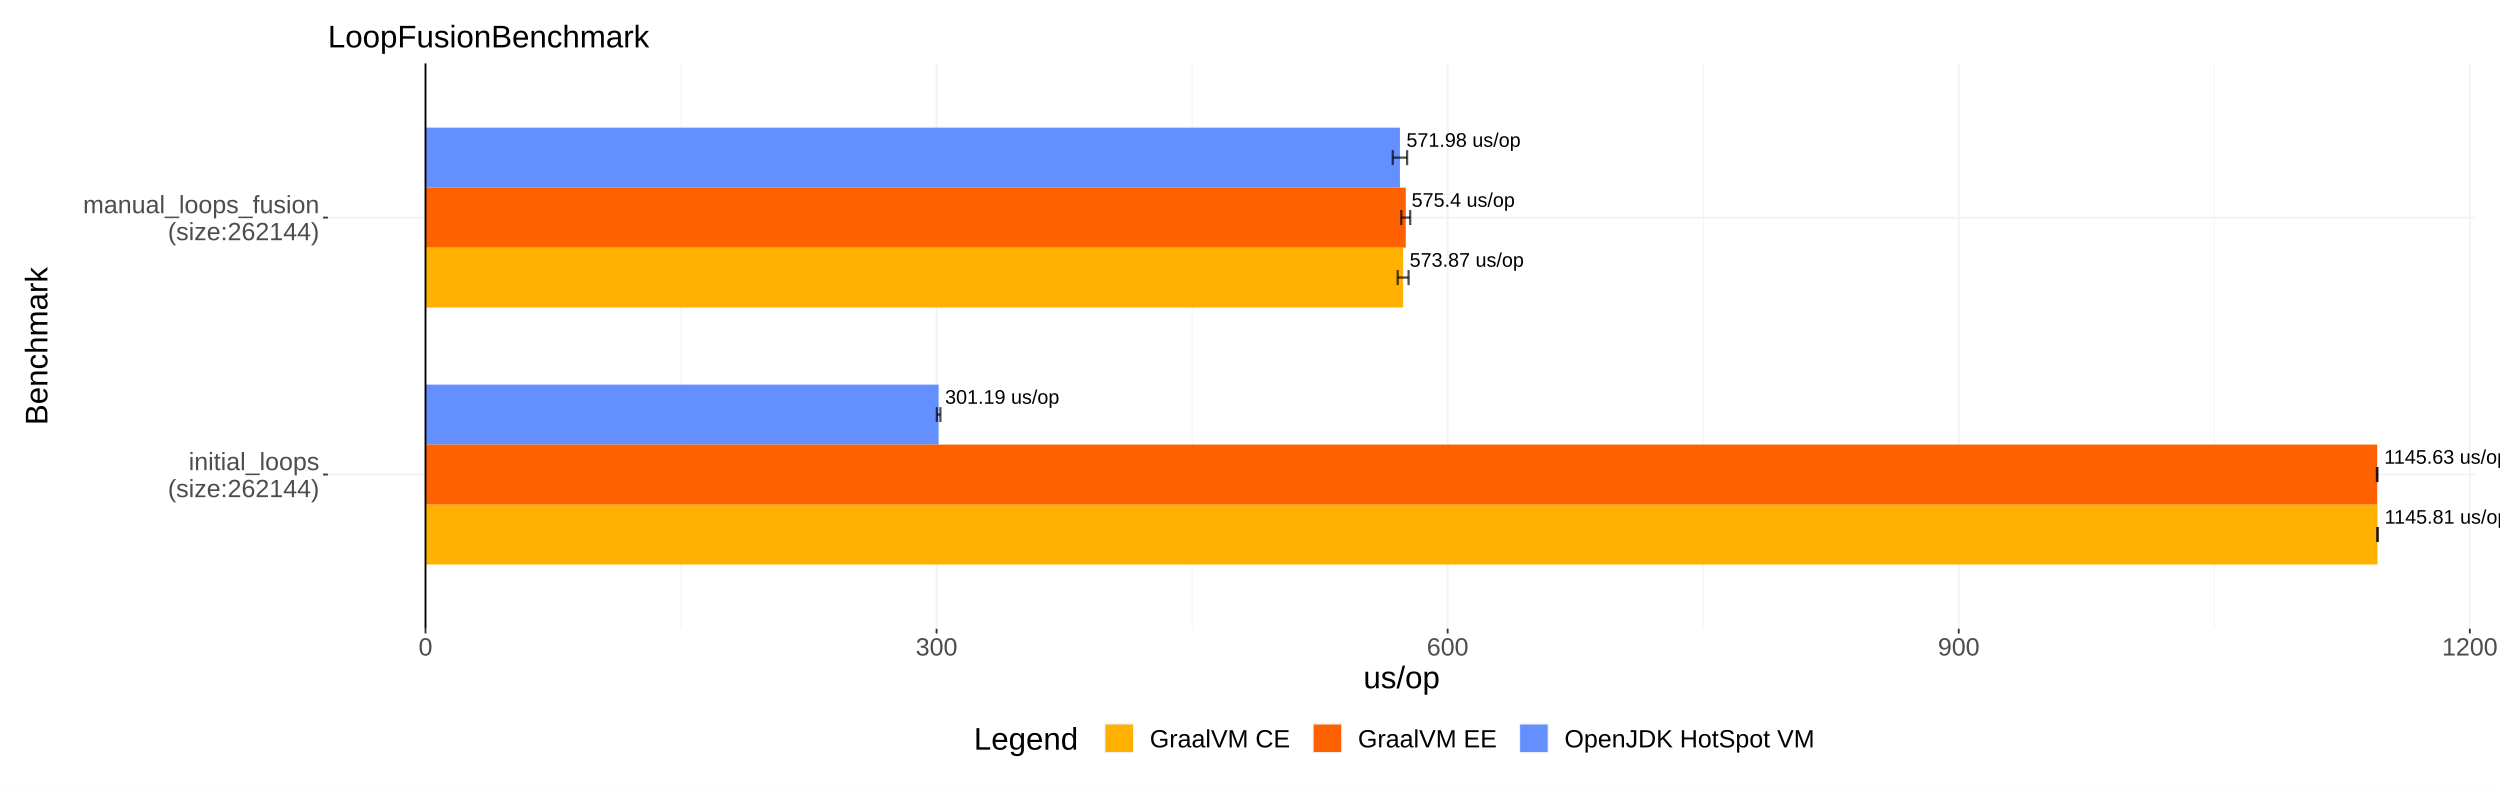
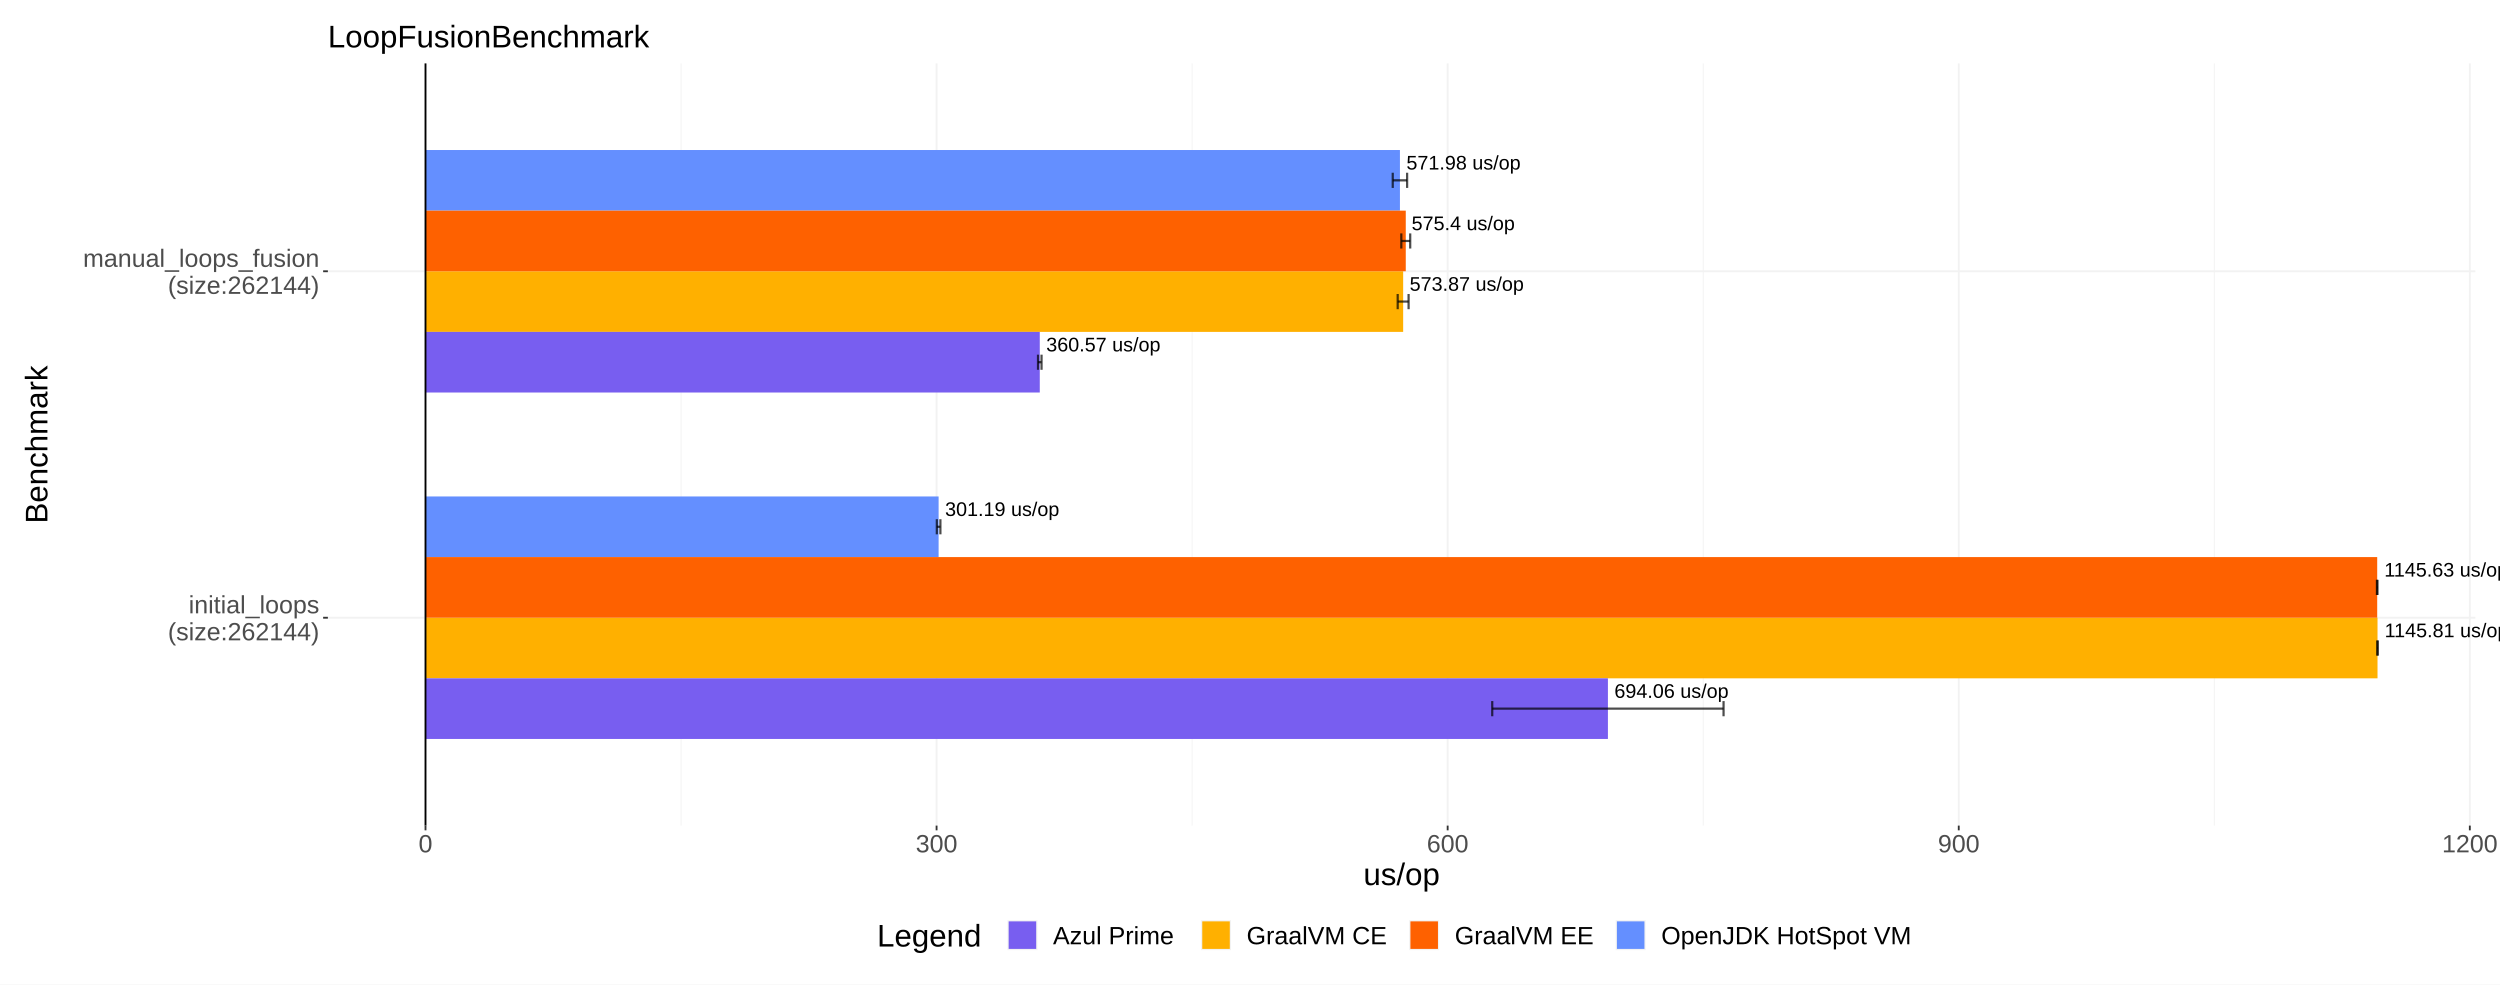
- <svg xmlns="http://www.w3.org/2000/svg" class="svglite" width="1440.00pt" height="453.54pt" viewBox="0 0 1440.00 453.54">
+ <svg xmlns="http://www.w3.org/2000/svg" class="svglite" width="1440.00pt" height="566.93pt" viewBox="0 0 1440.00 566.93">
  <defs>
    <style type="text/css">
    .svglite line, .svglite polyline, .svglite polygon, .svglite path, .svglite rect, .svglite circle {
      fill: none;
      stroke: #000000;
      stroke-linecap: round;
      stroke-linejoin: round;
      stroke-miterlimit: 10.00;
    }
    .svglite text {
      white-space: pre;
    }
  </style>
  </defs>
  <rect width="100%" height="100%" style="stroke: none; fill: #FFFFFF;" />
  <defs>
-     <clipPath id="cpMC4wMHwxNDQwLjAwfDAuMDB8NDUzLjU0">
-       <rect x="0.00" y="0.00" width="1440.00" height="453.54" />
+     <clipPath id="cpMC4wMHwxNDQwLjAwfDAuMDB8NTY2Ljkz">
+       <rect x="0.00" y="0.00" width="1440.00" height="566.93" />
    </clipPath>
  </defs>
-   <g clip-path="url(#cpMC4wMHwxNDQwLjAwfDAuMDB8NDUzLjU0)">
-     <rect x="0.00" y="0.00" width="1440.00" height="453.54" style="stroke-width: 1.07; stroke: #FFFFFF; fill: #FFFFFF;" />
-     <rect x="188.86" y="36.52" width="1236.96" height="325.62" style="stroke-width: 1.07; stroke: none;" />
-     <polyline points="392.28,362.15 392.28,36.52 " style="stroke-width: 0.53; stroke: #F2F2F2; stroke-linecap: butt;" />
-     <polyline points="686.66,362.15 686.66,36.52 " style="stroke-width: 0.53; stroke: #F2F2F2; stroke-linecap: butt;" />
-     <polyline points="981.05,362.15 981.05,36.52 " style="stroke-width: 0.53; stroke: #F2F2F2; stroke-linecap: butt;" />
-     <polyline points="1275.43,362.15 1275.43,36.52 " style="stroke-width: 0.53; stroke: #F2F2F2; stroke-linecap: butt;" />
-     <polyline points="188.86,273.34 1425.83,273.34 " style="stroke-width: 1.07; stroke: #F2F2F2; stroke-linecap: butt;" />
-     <polyline points="188.86,125.33 1425.83,125.33 " style="stroke-width: 1.07; stroke: #F2F2F2; stroke-linecap: butt;" />
-     <polyline points="245.09,362.15 245.09,36.52 " style="stroke-width: 1.07; stroke: #F2F2F2; stroke-linecap: butt;" />
-     <polyline points="539.47,362.15 539.47,36.52 " style="stroke-width: 1.07; stroke: #F2F2F2; stroke-linecap: butt;" />
-     <polyline points="833.85,362.15 833.85,36.52 " style="stroke-width: 1.07; stroke: #F2F2F2; stroke-linecap: butt;" />
-     <polyline points="1128.24,362.15 1128.24,36.52 " style="stroke-width: 1.07; stroke: #F2F2F2; stroke-linecap: butt;" />
-     <polyline points="1422.62,362.15 1422.62,36.52 " style="stroke-width: 1.07; stroke: #F2F2F2; stroke-linecap: butt;" />
-     <rect x="245.09" y="221.54" width="295.55" height="34.54" style="stroke-width: 1.07; stroke: none; stroke-linecap: butt; stroke-linejoin: miter; fill: #648FFF;" />
-     <rect x="245.09" y="290.61" width="1124.36" height="34.54" style="stroke-width: 1.07; stroke: none; stroke-linecap: butt; stroke-linejoin: miter; fill: #FFB000;" />
-     <rect x="245.09" y="256.07" width="1124.18" height="34.54" style="stroke-width: 1.07; stroke: none; stroke-linecap: butt; stroke-linejoin: miter; fill: #FE6100;" />
-     <rect x="245.09" y="73.52" width="561.27" height="34.54" style="stroke-width: 1.07; stroke: none; stroke-linecap: butt; stroke-linejoin: miter; fill: #648FFF;" />
-     <rect x="245.09" y="142.60" width="563.13" height="34.54" style="stroke-width: 1.07; stroke: none; stroke-linecap: butt; stroke-linejoin: miter; fill: #FFB000;" />
-     <rect x="245.09" y="108.06" width="564.63" height="34.54" style="stroke-width: 1.07; stroke: none; stroke-linecap: butt; stroke-linejoin: miter; fill: #FE6100;" />
-     <text x="544.37" y="232.58" style="font-size: 11.38px; font-family: &quot;Liberation Sans&quot;;" textLength="74.56px" lengthAdjust="spacingAndGlyphs">301.19 us/op</text>
-     <text x="1373.54" y="301.65" style="font-size: 11.38px; font-family: &quot;Liberation Sans&quot;;" textLength="81.79px" lengthAdjust="spacingAndGlyphs">1145.81 us/op</text>
-     <text x="1373.36" y="267.12" style="font-size: 11.38px; font-family: &quot;Liberation Sans&quot;;" textLength="81.79px" lengthAdjust="spacingAndGlyphs">1145.63 us/op</text>
-     <text x="810.09" y="84.57" style="font-size: 11.38px; font-family: &quot;Liberation Sans&quot;;" textLength="74.56px" lengthAdjust="spacingAndGlyphs">571.98 us/op</text>
-     <text x="811.94" y="153.64" style="font-size: 11.38px; font-family: &quot;Liberation Sans&quot;;" textLength="74.56px" lengthAdjust="spacingAndGlyphs">573.87 us/op</text>
-     <text x="813.08" y="119.11" style="font-size: 11.38px; font-family: &quot;Liberation Sans&quot;;" textLength="67.32px" lengthAdjust="spacingAndGlyphs">575.4 us/op</text>
-     <polyline points="541.67,243.12 541.67,234.49 " style="stroke-width: 1.28; stroke: #000000; stroke-opacity: 0.70; stroke-linecap: butt;" />
-     <polyline points="541.67,238.80 539.61,238.80 " style="stroke-width: 1.28; stroke: #000000; stroke-opacity: 0.70; stroke-linecap: butt;" />
-     <polyline points="539.61,243.12 539.61,234.49 " style="stroke-width: 1.28; stroke: #000000; stroke-opacity: 0.70; stroke-linecap: butt;" />
-     <polyline points="1369.60,312.19 1369.60,303.56 " style="stroke-width: 1.28; stroke: #000000; stroke-opacity: 0.70; stroke-linecap: butt;" />
-     <polyline points="1369.60,307.88 1369.29,307.88 " style="stroke-width: 1.28; stroke: #000000; stroke-opacity: 0.70; stroke-linecap: butt;" />
-     <polyline points="1369.29,312.19 1369.29,303.56 " style="stroke-width: 1.28; stroke: #000000; stroke-opacity: 0.70; stroke-linecap: butt;" />
-     <polyline points="1369.43,277.66 1369.43,269.02 " style="stroke-width: 1.28; stroke: #000000; stroke-opacity: 0.70; stroke-linecap: butt;" />
-     <polyline points="1369.43,273.34 1369.11,273.34 " style="stroke-width: 1.28; stroke: #000000; stroke-opacity: 0.70; stroke-linecap: butt;" />
-     <polyline points="1369.11,277.66 1369.11,269.02 " style="stroke-width: 1.28; stroke: #000000; stroke-opacity: 0.70; stroke-linecap: butt;" />
-     <polyline points="810.50,95.11 810.50,86.48 " style="stroke-width: 1.28; stroke: #000000; stroke-opacity: 0.70; stroke-linecap: butt;" />
-     <polyline points="810.50,90.79 802.22,90.79 " style="stroke-width: 1.28; stroke: #000000; stroke-opacity: 0.70; stroke-linecap: butt;" />
-     <polyline points="802.22,95.11 802.22,86.48 " style="stroke-width: 1.28; stroke: #000000; stroke-opacity: 0.70; stroke-linecap: butt;" />
-     <polyline points="811.35,164.18 811.35,155.55 " style="stroke-width: 1.28; stroke: #000000; stroke-opacity: 0.70; stroke-linecap: butt;" />
-     <polyline points="811.35,159.86 805.07,159.86 " style="stroke-width: 1.28; stroke: #000000; stroke-opacity: 0.70; stroke-linecap: butt;" />
-     <polyline points="805.07,164.18 805.07,155.55 " style="stroke-width: 1.28; stroke: #000000; stroke-opacity: 0.70; stroke-linecap: butt;" />
-     <polyline points="812.28,129.65 812.28,121.01 " style="stroke-width: 1.28; stroke: #000000; stroke-opacity: 0.70; stroke-linecap: butt;" />
-     <polyline points="812.28,125.33 807.15,125.33 " style="stroke-width: 1.28; stroke: #000000; stroke-opacity: 0.70; stroke-linecap: butt;" />
-     <polyline points="807.15,129.65 807.15,121.01 " style="stroke-width: 1.28; stroke: #000000; stroke-opacity: 0.70; stroke-linecap: butt;" />
-     <line x1="245.09" y1="362.15" x2="245.09" y2="36.52" style="stroke-width: 1.07; stroke-linecap: butt;" />
-     <text x="183.93" y="270.81" text-anchor="end" style="font-size: 14.40px;fill: #4D4D4D; font-family: &quot;Liberation Sans&quot;;" textLength="85.01px" lengthAdjust="spacingAndGlyphs">initial_loops</text>
-     <text x="183.93" y="286.36" text-anchor="end" style="font-size: 14.40px;fill: #4D4D4D; font-family: &quot;Liberation Sans&quot;;" textLength="98.93px" lengthAdjust="spacingAndGlyphs">(size:262144)</text>
-     <text x="183.93" y="122.80" text-anchor="end" style="font-size: 14.40px;fill: #4D4D4D; font-family: &quot;Liberation Sans&quot;;" textLength="150.15px" lengthAdjust="spacingAndGlyphs">manual_loops_fusion</text>
-     <text x="183.93" y="138.35" text-anchor="end" style="font-size: 14.40px;fill: #4D4D4D; font-family: &quot;Liberation Sans&quot;;" textLength="98.93px" lengthAdjust="spacingAndGlyphs">(size:262144)</text>
-     <polyline points="186.12,273.34 188.86,273.34 " style="stroke-width: 1.07; stroke: #333333; stroke-linecap: butt;" />
-     <polyline points="186.12,125.33 188.86,125.33 " style="stroke-width: 1.07; stroke: #333333; stroke-linecap: butt;" />
-     <polyline points="245.09,364.89 245.09,362.15 " style="stroke-width: 1.07; stroke: #333333; stroke-linecap: butt;" />
-     <polyline points="539.47,364.89 539.47,362.15 " style="stroke-width: 1.07; stroke: #333333; stroke-linecap: butt;" />
-     <polyline points="833.85,364.89 833.85,362.15 " style="stroke-width: 1.07; stroke: #333333; stroke-linecap: butt;" />
-     <polyline points="1128.24,364.89 1128.24,362.15 " style="stroke-width: 1.07; stroke: #333333; stroke-linecap: butt;" />
-     <polyline points="1422.62,364.89 1422.62,362.15 " style="stroke-width: 1.07; stroke: #333333; stroke-linecap: butt;" />
-     <text x="245.09" y="377.57" text-anchor="middle" style="font-size: 14.40px;fill: #4D4D4D; font-family: &quot;Liberation Sans&quot;;" textLength="9.16px" lengthAdjust="spacingAndGlyphs">0</text>
-     <text x="539.47" y="377.57" text-anchor="middle" style="font-size: 14.40px;fill: #4D4D4D; font-family: &quot;Liberation Sans&quot;;" textLength="27.48px" lengthAdjust="spacingAndGlyphs">300</text>
-     <text x="833.85" y="377.57" text-anchor="middle" style="font-size: 14.40px;fill: #4D4D4D; font-family: &quot;Liberation Sans&quot;;" textLength="27.48px" lengthAdjust="spacingAndGlyphs">600</text>
-     <text x="1128.24" y="377.57" text-anchor="middle" style="font-size: 14.40px;fill: #4D4D4D; font-family: &quot;Liberation Sans&quot;;" textLength="27.48px" lengthAdjust="spacingAndGlyphs">900</text>
-     <text x="1422.62" y="377.57" text-anchor="middle" style="font-size: 14.40px;fill: #4D4D4D; font-family: &quot;Liberation Sans&quot;;" textLength="36.63px" lengthAdjust="spacingAndGlyphs">1200</text>
-     <text x="807.34" y="396.43" text-anchor="middle" style="font-size: 18.00px; font-family: &quot;Liberation Sans&quot;;" textLength="49.28px" lengthAdjust="spacingAndGlyphs">us/op</text>
-     <text transform="translate(27.30,199.33) rotate(-90)" text-anchor="middle" style="font-size: 18.00px; font-family: &quot;Liberation Sans&quot;;" textLength="102.52px" lengthAdjust="spacingAndGlyphs">Benchmark</text>
-     <rect x="555.47" y="411.13" width="503.74" height="28.24" style="stroke-width: 1.07; stroke: none; fill: #FFFFFF;" />
-     <text x="560.95" y="431.81" style="font-size: 18.00px; font-family: &quot;Liberation Sans&quot;;" textLength="66.12px" lengthAdjust="spacingAndGlyphs">Legend</text>
-     <rect x="636.04" y="416.61" width="17.28" height="17.28" style="stroke-width: 1.07; stroke: none; fill: #F2F2F2;" />
-     <rect x="636.75" y="417.32" width="15.86" height="15.86" style="stroke-width: 1.07; stroke: none; stroke-linecap: butt; stroke-linejoin: miter; fill: #FFB000;" />
-     <rect x="755.94" y="416.61" width="17.28" height="17.28" style="stroke-width: 1.07; stroke: none; fill: #F2F2F2;" />
-     <rect x="756.65" y="417.32" width="15.86" height="15.86" style="stroke-width: 1.07; stroke: none; stroke-linecap: butt; stroke-linejoin: miter; fill: #FE6100;" />
-     <rect x="874.88" y="416.61" width="17.28" height="17.28" style="stroke-width: 1.07; stroke: none; fill: #F2F2F2;" />
-     <rect x="875.59" y="417.32" width="15.86" height="15.86" style="stroke-width: 1.07; stroke: none; stroke-linecap: butt; stroke-linejoin: miter; fill: #648FFF;" />
-     <text x="662.28" y="430.50" style="font-size: 14.40px; font-family: &quot;Liberation Sans&quot;;" textLength="84.69px" lengthAdjust="spacingAndGlyphs">GraalVM CE</text>
-     <text x="782.18" y="430.50" style="font-size: 14.40px; font-family: &quot;Liberation Sans&quot;;" textLength="83.73px" lengthAdjust="spacingAndGlyphs">GraalVM EE</text>
-     <text x="901.12" y="430.50" style="font-size: 14.40px; font-family: &quot;Liberation Sans&quot;;" textLength="152.61px" lengthAdjust="spacingAndGlyphs">OpenJDK HotSpot VM</text>
+   <g clip-path="url(#cpMC4wMHwxNDQwLjAwfDAuMDB8NTY2Ljkz)">
+     <rect x="0.00" y="0.00" width="1440.00" height="566.93" style="stroke-width: 1.07; stroke: #FFFFFF; fill: #FFFFFF;" />
+     <rect x="188.86" y="36.52" width="1236.96" height="439.01" style="stroke-width: 1.07; stroke: none;" />
+     <polyline points="392.28,475.53 392.28,36.52 " style="stroke-width: 0.53; stroke: #F2F2F2; stroke-linecap: butt;" />
+     <polyline points="686.66,475.53 686.66,36.52 " style="stroke-width: 0.53; stroke: #F2F2F2; stroke-linecap: butt;" />
+     <polyline points="981.05,475.53 981.05,36.52 " style="stroke-width: 0.53; stroke: #F2F2F2; stroke-linecap: butt;" />
+     <polyline points="1275.43,475.53 1275.43,36.52 " style="stroke-width: 0.53; stroke: #F2F2F2; stroke-linecap: butt;" />
+     <polyline points="188.86,355.80 1425.83,355.80 " style="stroke-width: 1.07; stroke: #F2F2F2; stroke-linecap: butt;" />
+     <polyline points="188.86,156.25 1425.83,156.25 " style="stroke-width: 1.07; stroke: #F2F2F2; stroke-linecap: butt;" />
+     <polyline points="245.09,475.53 245.09,36.52 " style="stroke-width: 1.07; stroke: #F2F2F2; stroke-linecap: butt;" />
+     <polyline points="539.47,475.53 539.47,36.52 " style="stroke-width: 1.07; stroke: #F2F2F2; stroke-linecap: butt;" />
+     <polyline points="833.85,475.53 833.85,36.52 " style="stroke-width: 1.07; stroke: #F2F2F2; stroke-linecap: butt;" />
+     <polyline points="1128.24,475.53 1128.24,36.52 " style="stroke-width: 1.07; stroke: #F2F2F2; stroke-linecap: butt;" />
+     <polyline points="1422.62,475.53 1422.62,36.52 " style="stroke-width: 1.07; stroke: #F2F2F2; stroke-linecap: butt;" />
+     <rect x="245.09" y="285.96" width="295.55" height="34.92" style="stroke-width: 1.07; stroke: none; stroke-linecap: butt; stroke-linejoin: miter; fill: #648FFF;" />
+     <rect x="245.09" y="355.80" width="1124.36" height="34.92" style="stroke-width: 1.07; stroke: none; stroke-linecap: butt; stroke-linejoin: miter; fill: #FFB000;" />
+     <rect x="245.09" y="320.88" width="1124.18" height="34.92" style="stroke-width: 1.07; stroke: none; stroke-linecap: butt; stroke-linejoin: miter; fill: #FE6100;" />
+     <rect x="245.09" y="390.72" width="681.07" height="34.92" style="stroke-width: 1.07; stroke: none; stroke-linecap: butt; stroke-linejoin: miter; fill: #785EF0;" />
+     <rect x="245.09" y="86.41" width="561.27" height="34.92" style="stroke-width: 1.07; stroke: none; stroke-linecap: butt; stroke-linejoin: miter; fill: #648FFF;" />
+     <rect x="245.09" y="156.25" width="563.13" height="34.92" style="stroke-width: 1.07; stroke: none; stroke-linecap: butt; stroke-linejoin: miter; fill: #FFB000;" />
+     <rect x="245.09" y="121.33" width="564.63" height="34.92" style="stroke-width: 1.07; stroke: none; stroke-linecap: butt; stroke-linejoin: miter; fill: #FE6100;" />
+     <rect x="245.09" y="191.17" width="353.82" height="34.92" style="stroke-width: 1.07; stroke: none; stroke-linecap: butt; stroke-linejoin: miter; fill: #785EF0;" />
+     <text x="544.37" y="297.20" style="font-size: 11.38px; font-family: &quot;Liberation Sans&quot;;" textLength="74.56px" lengthAdjust="spacingAndGlyphs">301.19 us/op</text>
+     <text x="1373.54" y="367.04" style="font-size: 11.38px; font-family: &quot;Liberation Sans&quot;;" textLength="81.79px" lengthAdjust="spacingAndGlyphs">1145.81 us/op</text>
+     <text x="1373.36" y="332.12" style="font-size: 11.38px; font-family: &quot;Liberation Sans&quot;;" textLength="81.79px" lengthAdjust="spacingAndGlyphs">1145.63 us/op</text>
+     <text x="929.88" y="401.96" style="font-size: 11.38px; font-family: &quot;Liberation Sans&quot;;" textLength="74.56px" lengthAdjust="spacingAndGlyphs">694.06 us/op</text>
+     <text x="810.09" y="97.65" style="font-size: 11.38px; font-family: &quot;Liberation Sans&quot;;" textLength="74.56px" lengthAdjust="spacingAndGlyphs">571.98 us/op</text>
+     <text x="811.94" y="167.49" style="font-size: 11.38px; font-family: &quot;Liberation Sans&quot;;" textLength="74.56px" lengthAdjust="spacingAndGlyphs">573.87 us/op</text>
+     <text x="813.08" y="132.57" style="font-size: 11.38px; font-family: &quot;Liberation Sans&quot;;" textLength="67.32px" lengthAdjust="spacingAndGlyphs">575.4 us/op</text>
+     <text x="602.64" y="202.41" style="font-size: 11.38px; font-family: &quot;Liberation Sans&quot;;" textLength="74.56px" lengthAdjust="spacingAndGlyphs">360.57 us/op</text>
+     <polyline points="541.67,307.79 541.67,299.05 " style="stroke-width: 1.28; stroke: #000000; stroke-opacity: 0.70; stroke-linecap: butt;" />
+     <polyline points="541.67,303.42 539.61,303.42 " style="stroke-width: 1.28; stroke: #000000; stroke-opacity: 0.70; stroke-linecap: butt;" />
+     <polyline points="539.61,307.79 539.61,299.05 " style="stroke-width: 1.28; stroke: #000000; stroke-opacity: 0.70; stroke-linecap: butt;" />
+     <polyline points="1369.60,377.63 1369.60,368.90 " style="stroke-width: 1.28; stroke: #000000; stroke-opacity: 0.70; stroke-linecap: butt;" />
+     <polyline points="1369.60,373.26 1369.29,373.26 " style="stroke-width: 1.28; stroke: #000000; stroke-opacity: 0.70; stroke-linecap: butt;" />
+     <polyline points="1369.29,377.63 1369.29,368.90 " style="stroke-width: 1.28; stroke: #000000; stroke-opacity: 0.70; stroke-linecap: butt;" />
+     <polyline points="1369.43,342.71 1369.43,333.98 " style="stroke-width: 1.28; stroke: #000000; stroke-opacity: 0.70; stroke-linecap: butt;" />
+     <polyline points="1369.43,338.34 1369.11,338.34 " style="stroke-width: 1.28; stroke: #000000; stroke-opacity: 0.70; stroke-linecap: butt;" />
+     <polyline points="1369.11,342.71 1369.11,333.98 " style="stroke-width: 1.28; stroke: #000000; stroke-opacity: 0.70; stroke-linecap: butt;" />
+     <polyline points="992.77,412.55 992.77,403.82 " style="stroke-width: 1.28; stroke: #000000; stroke-opacity: 0.70; stroke-linecap: butt;" />
+     <polyline points="992.77,408.18 859.53,408.18 " style="stroke-width: 1.28; stroke: #000000; stroke-opacity: 0.70; stroke-linecap: butt;" />
+     <polyline points="859.53,412.55 859.53,403.82 " style="stroke-width: 1.28; stroke: #000000; stroke-opacity: 0.70; stroke-linecap: butt;" />
+     <polyline points="810.50,108.24 810.50,99.51 " style="stroke-width: 1.28; stroke: #000000; stroke-opacity: 0.70; stroke-linecap: butt;" />
+     <polyline points="810.50,103.87 802.22,103.87 " style="stroke-width: 1.28; stroke: #000000; stroke-opacity: 0.70; stroke-linecap: butt;" />
+     <polyline points="802.22,108.24 802.22,99.51 " style="stroke-width: 1.28; stroke: #000000; stroke-opacity: 0.70; stroke-linecap: butt;" />
+     <polyline points="811.35,178.08 811.35,169.35 " style="stroke-width: 1.28; stroke: #000000; stroke-opacity: 0.70; stroke-linecap: butt;" />
+     <polyline points="811.35,173.71 805.07,173.71 " style="stroke-width: 1.28; stroke: #000000; stroke-opacity: 0.70; stroke-linecap: butt;" />
+     <polyline points="805.07,178.08 805.07,169.35 " style="stroke-width: 1.28; stroke: #000000; stroke-opacity: 0.70; stroke-linecap: butt;" />
+     <polyline points="812.28,143.16 812.28,134.43 " style="stroke-width: 1.28; stroke: #000000; stroke-opacity: 0.70; stroke-linecap: butt;" />
+     <polyline points="812.28,138.79 807.15,138.79 " style="stroke-width: 1.28; stroke: #000000; stroke-opacity: 0.70; stroke-linecap: butt;" />
+     <polyline points="807.15,143.16 807.15,134.43 " style="stroke-width: 1.28; stroke: #000000; stroke-opacity: 0.70; stroke-linecap: butt;" />
+     <polyline points="599.93,213.00 599.93,204.27 " style="stroke-width: 1.28; stroke: #000000; stroke-opacity: 0.70; stroke-linecap: butt;" />
+     <polyline points="599.93,208.63 597.89,208.63 " style="stroke-width: 1.28; stroke: #000000; stroke-opacity: 0.70; stroke-linecap: butt;" />
+     <polyline points="597.89,213.00 597.89,204.27 " style="stroke-width: 1.28; stroke: #000000; stroke-opacity: 0.70; stroke-linecap: butt;" />
+     <line x1="245.09" y1="475.53" x2="245.09" y2="36.52" style="stroke-width: 1.07; stroke-linecap: butt;" />
+     <text x="183.93" y="353.27" text-anchor="end" style="font-size: 14.40px;fill: #4D4D4D; font-family: &quot;Liberation Sans&quot;;" textLength="85.01px" lengthAdjust="spacingAndGlyphs">initial_loops</text>
+     <text x="183.93" y="368.82" text-anchor="end" style="font-size: 14.40px;fill: #4D4D4D; font-family: &quot;Liberation Sans&quot;;" textLength="98.93px" lengthAdjust="spacingAndGlyphs">(size:262144)</text>
+     <text x="183.93" y="153.72" text-anchor="end" style="font-size: 14.40px;fill: #4D4D4D; font-family: &quot;Liberation Sans&quot;;" textLength="150.15px" lengthAdjust="spacingAndGlyphs">manual_loops_fusion</text>
+     <text x="183.93" y="169.27" text-anchor="end" style="font-size: 14.40px;fill: #4D4D4D; font-family: &quot;Liberation Sans&quot;;" textLength="98.93px" lengthAdjust="spacingAndGlyphs">(size:262144)</text>
+     <polyline points="186.12,355.80 188.86,355.80 " style="stroke-width: 1.07; stroke: #333333; stroke-linecap: butt;" />
+     <polyline points="186.12,156.25 188.86,156.25 " style="stroke-width: 1.07; stroke: #333333; stroke-linecap: butt;" />
+     <polyline points="245.09,478.27 245.09,475.53 " style="stroke-width: 1.07; stroke: #333333; stroke-linecap: butt;" />
+     <polyline points="539.47,478.27 539.47,475.53 " style="stroke-width: 1.07; stroke: #333333; stroke-linecap: butt;" />
+     <polyline points="833.85,478.27 833.85,475.53 " style="stroke-width: 1.07; stroke: #333333; stroke-linecap: butt;" />
+     <polyline points="1128.24,478.27 1128.24,475.53 " style="stroke-width: 1.07; stroke: #333333; stroke-linecap: butt;" />
+     <polyline points="1422.62,478.27 1422.62,475.53 " style="stroke-width: 1.07; stroke: #333333; stroke-linecap: butt;" />
+     <text x="245.09" y="490.95" text-anchor="middle" style="font-size: 14.40px;fill: #4D4D4D; font-family: &quot;Liberation Sans&quot;;" textLength="9.16px" lengthAdjust="spacingAndGlyphs">0</text>
+     <text x="539.47" y="490.95" text-anchor="middle" style="font-size: 14.40px;fill: #4D4D4D; font-family: &quot;Liberation Sans&quot;;" textLength="27.48px" lengthAdjust="spacingAndGlyphs">300</text>
+     <text x="833.85" y="490.95" text-anchor="middle" style="font-size: 14.40px;fill: #4D4D4D; font-family: &quot;Liberation Sans&quot;;" textLength="27.48px" lengthAdjust="spacingAndGlyphs">600</text>
+     <text x="1128.24" y="490.95" text-anchor="middle" style="font-size: 14.40px;fill: #4D4D4D; font-family: &quot;Liberation Sans&quot;;" textLength="27.48px" lengthAdjust="spacingAndGlyphs">900</text>
+     <text x="1422.62" y="490.95" text-anchor="middle" style="font-size: 14.40px;fill: #4D4D4D; font-family: &quot;Liberation Sans&quot;;" textLength="36.63px" lengthAdjust="spacingAndGlyphs">1200</text>
+     <text x="807.34" y="509.81" text-anchor="middle" style="font-size: 18.00px; font-family: &quot;Liberation Sans&quot;;" textLength="49.28px" lengthAdjust="spacingAndGlyphs">us/op</text>
+     <text transform="translate(27.30,256.03) rotate(-90)" text-anchor="middle" style="font-size: 18.00px; font-family: &quot;Liberation Sans&quot;;" textLength="102.52px" lengthAdjust="spacingAndGlyphs">Benchmark</text>
+     <rect x="499.72" y="524.52" width="615.25" height="28.24" style="stroke-width: 1.07; stroke: none; fill: #FFFFFF;" />
+     <text x="505.20" y="545.20" style="font-size: 18.00px; font-family: &quot;Liberation Sans&quot;;" textLength="66.12px" lengthAdjust="spacingAndGlyphs">Legend</text>
+     <rect x="580.28" y="530.00" width="17.28" height="17.28" style="stroke-width: 1.07; stroke: none; fill: #F2F2F2;" />
+     <rect x="580.99" y="530.71" width="15.86" height="15.86" style="stroke-width: 1.07; stroke: none; stroke-linecap: butt; stroke-linejoin: miter; fill: #785EF0;" />
+     <rect x="691.79" y="530.00" width="17.28" height="17.28" style="stroke-width: 1.07; stroke: none; fill: #F2F2F2;" />
+     <rect x="692.50" y="530.71" width="15.86" height="15.86" style="stroke-width: 1.07; stroke: none; stroke-linecap: butt; stroke-linejoin: miter; fill: #FFB000;" />
+     <rect x="811.69" y="530.00" width="17.28" height="17.28" style="stroke-width: 1.07; stroke: none; fill: #F2F2F2;" />
+     <rect x="812.40" y="530.71" width="15.86" height="15.86" style="stroke-width: 1.07; stroke: none; stroke-linecap: butt; stroke-linejoin: miter; fill: #FE6100;" />
+     <rect x="930.63" y="530.00" width="17.28" height="17.28" style="stroke-width: 1.07; stroke: none; fill: #F2F2F2;" />
+     <rect x="931.34" y="530.71" width="15.86" height="15.86" style="stroke-width: 1.07; stroke: none; stroke-linecap: butt; stroke-linejoin: miter; fill: #648FFF;" />
+     <text x="606.53" y="543.88" style="font-size: 14.40px; font-family: &quot;Liberation Sans&quot;;" textLength="76.30px" lengthAdjust="spacingAndGlyphs">Azul Prime</text>
+     <text x="718.04" y="543.88" style="font-size: 14.40px; font-family: &quot;Liberation Sans&quot;;" textLength="84.69px" lengthAdjust="spacingAndGlyphs">GraalVM CE</text>
+     <text x="837.94" y="543.88" style="font-size: 14.40px; font-family: &quot;Liberation Sans&quot;;" textLength="83.73px" lengthAdjust="spacingAndGlyphs">GraalVM EE</text>
+     <text x="956.88" y="543.88" style="font-size: 14.40px; font-family: &quot;Liberation Sans&quot;;" textLength="152.61px" lengthAdjust="spacingAndGlyphs">OpenJDK HotSpot VM</text>
    <text x="188.86" y="27.30" style="font-size: 18.00px; font-family: &quot;Liberation Sans&quot;;" textLength="203.26px" lengthAdjust="spacingAndGlyphs">LoopFusionBenchmark</text>
  </g>
</svg>
